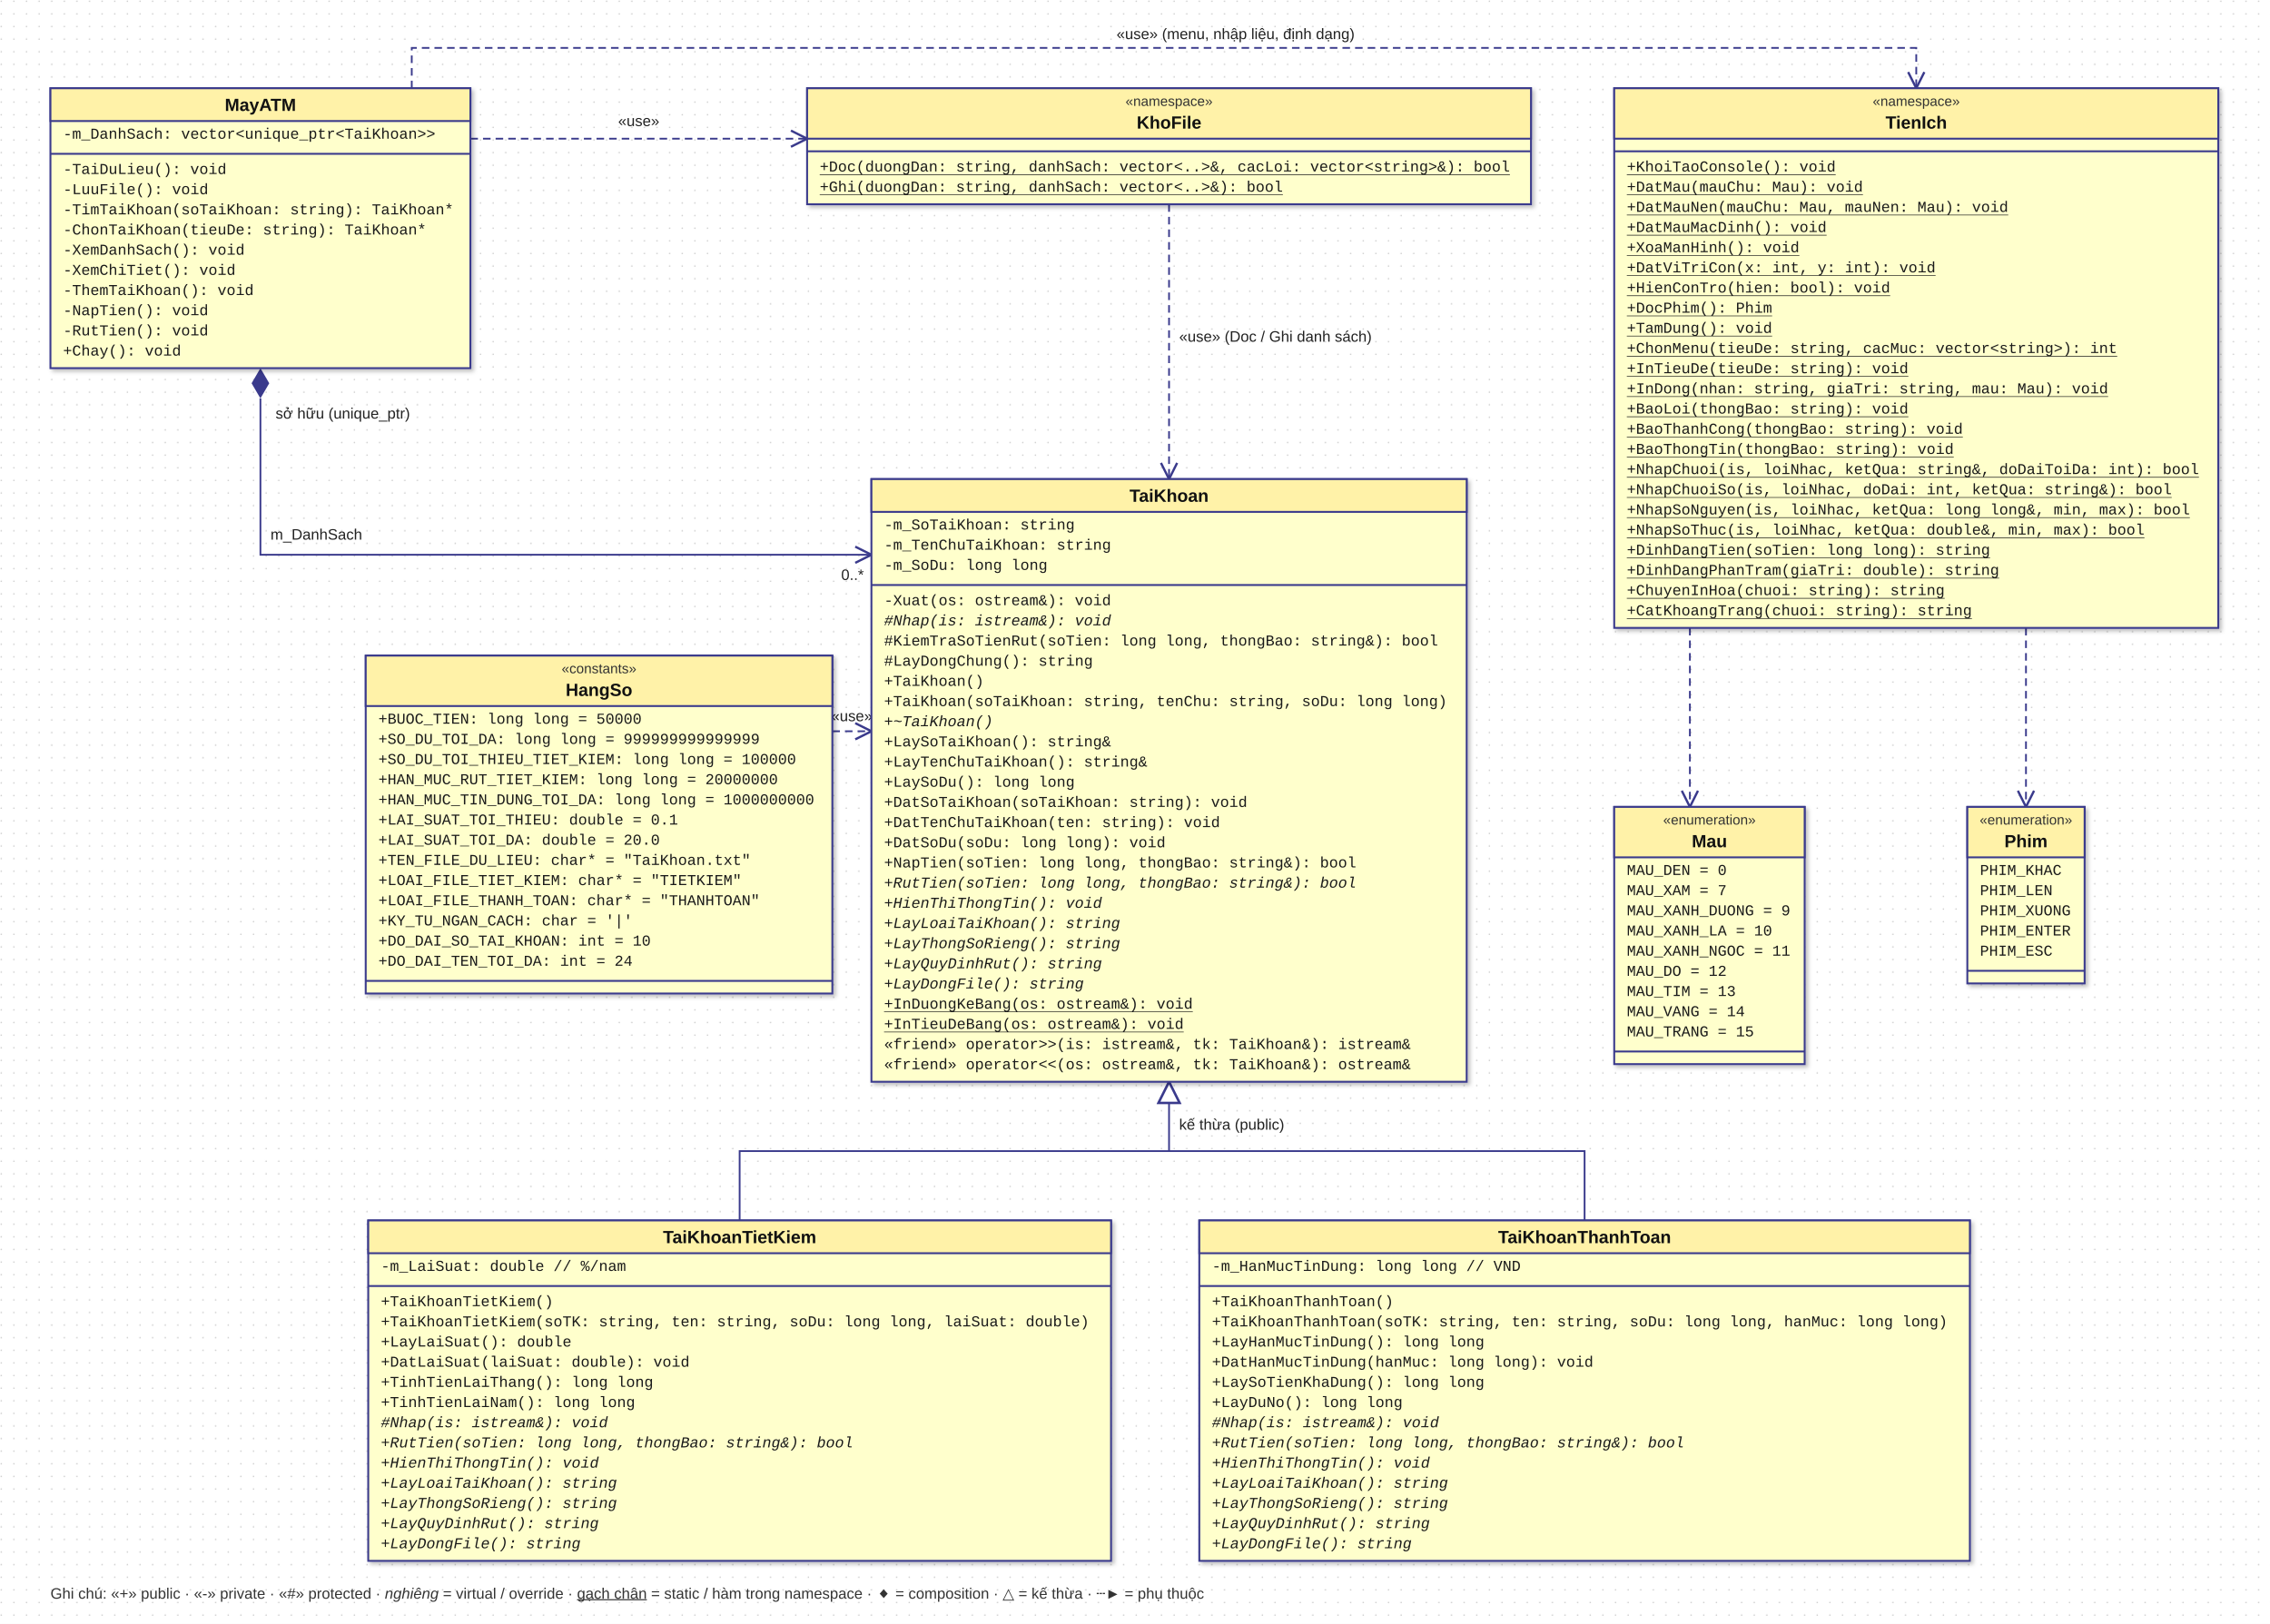
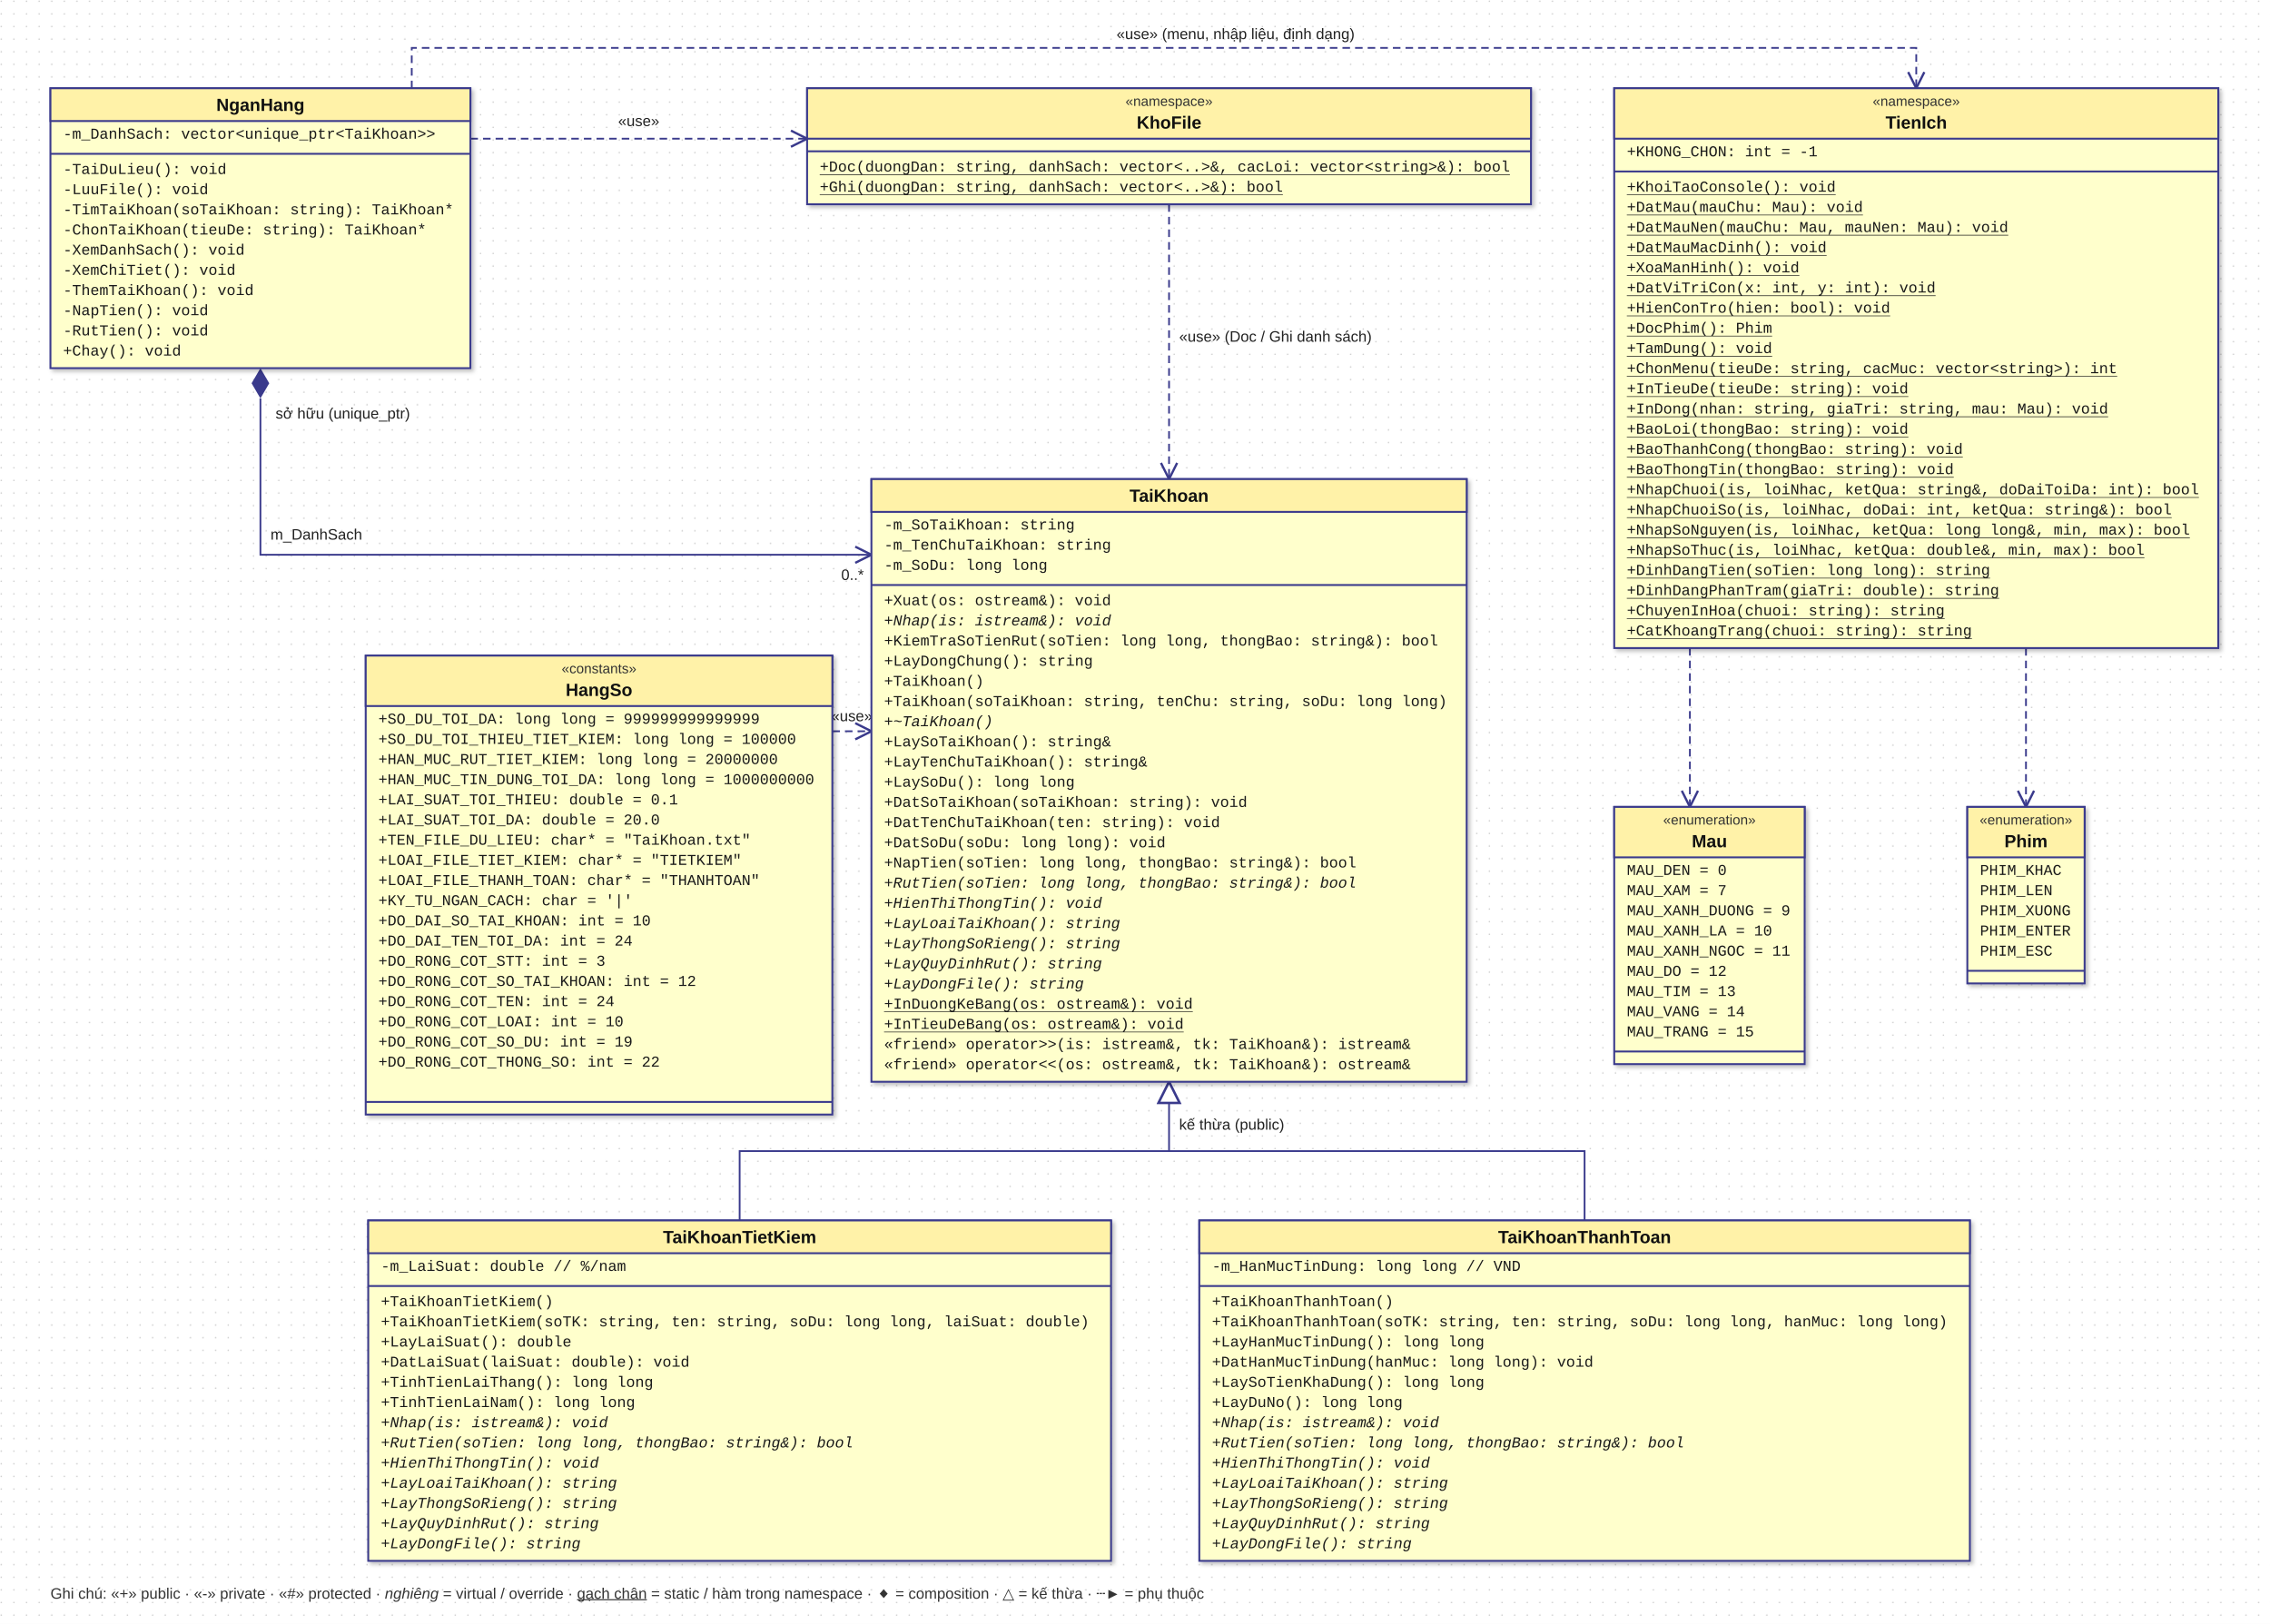
<svg xmlns="http://www.w3.org/2000/svg" viewBox="0 0 1800 1288" width="1800" height="1288">
  <style>
.m{font:12px Consolas,"Courier New",monospace;fill:#1a1a1a;white-space:pre}
.m.v{font-style:italic}
.m.u{text-decoration:underline}
.tt{font:bold 14px Arial,Helvetica,sans-serif;fill:#111}
.st{font:11px Arial,Helvetica,sans-serif;fill:#333}
.lb{font:12px Arial,Helvetica,sans-serif;fill:#222}
.ti{font:bold 20px Arial,Helvetica,sans-serif;fill:#111}
.lg{font:12px Arial,Helvetica,sans-serif;fill:#333}
</style>
  <defs>
    <filter id="sh" x="-5%" y="-5%" width="115%" height="115%">
      <feDropShadow dx="2" dy="2" stdDeviation="1.5" flood-color="#000" flood-opacity=".25" />
    </filter>
    <marker id="tri" viewBox="0 0 14 14" refX="13" refY="7" markerWidth="14" markerHeight="14" orient="auto">
      <path d="M1,1 L13,7 L1,13 Z" fill="#fff" stroke="#3A3A8C" stroke-width="1.4" />
    </marker>
    <marker id="arr" viewBox="0 0 12 12" refX="11" refY="6" markerWidth="11" markerHeight="11" orient="auto">
      <path d="M1,1 L11,6 L1,11" fill="none" stroke="#3A3A8C" stroke-width="1.4" />
    </marker>
    <marker id="dia" viewBox="0 0 16 12" refX="1" refY="6" markerWidth="16" markerHeight="12" orient="auto-start-reverse">
      <path d="M1,6 L8,1 L15,6 L8,11 Z" fill="#3A3A8C" stroke="#3A3A8C" />
    </marker>
    <pattern id="dots" width="10" height="10" patternUnits="userSpaceOnUse">
      <circle cx="1" cy="1" r=".6" fill="#ccc" />
    </pattern>
  </defs>
  <rect width="1800" height="1288" fill="#fff" />
  <rect width="1800" height="1288" fill="url(#dots)" />
  <text x="40" y="26" class="ti" style="display:none">Class Diagram</text>
  <path d="M586.5,968.0 L586.5,913.0 L1256.5,913.0 L1256.5,968.0" fill="none" stroke="#3A3A8C" stroke-width="1.4" />
  <path d="M927.0,913.0 L927.0,858.0" fill="none" stroke="#3A3A8C" stroke-width="1.4" marker-end="url(#tri)" />
  <text x="935.0" y="896" text-anchor="start" class="lb">kế thừa (public)</text>
  <polygon points="206.5,292 213.5,304 206.5,316 199.5,304" fill="#3A3A8C" />
  <path d="M206.5,316.0 L206.5,440.0 L691.0,440.0" fill="none" stroke="#3A3A8C" stroke-width="1.4" marker-end="url(#arr)" />
  <text x="214.5" y="428" text-anchor="start" class="lb">m_DanhSach</text>
  <text x="685" y="460" text-anchor="end" class="lb">0..*</text>
  <text x="218.5" y="332" text-anchor="start" class="lb">sở hữu (unique_ptr)</text>
  <path d="M373.0,110.0 L640.0,110.0" fill="none" stroke="#3A3A8C" stroke-width="1.4" stroke-dasharray="6 4" marker-end="url(#arr)" />
  <text x="506.5" y="100" text-anchor="middle" class="lb">«use»</text>
  <path d="M927.0,162.0 L927.0,380.0" fill="none" stroke="#3A3A8C" stroke-width="1.4" stroke-dasharray="6 4" marker-end="url(#arr)" />
  <text x="935.0" y="271.0" text-anchor="start" class="lb">«use» (Doc / Ghi danh sách)</text>
  <path d="M326.5,70.0 L326.5,38.0 L1519.5,38.0 L1519.5,70.0" fill="none" stroke="#3A3A8C" stroke-width="1.4" stroke-dasharray="6 4" marker-end="url(#arr)" />
  <text x="979.75" y="31" text-anchor="middle" class="lb">«use» (menu, nhập liệu, định dạng)</text>
-   <path d="M1340.0,498.0 L1340.0,640.0" fill="none" stroke="#3A3A8C" stroke-width="1.4" stroke-dasharray="6 4" marker-end="url(#arr)" />
-   <path d="M1606.5,498.0 L1606.5,640.0" fill="none" stroke="#3A3A8C" stroke-width="1.4" stroke-dasharray="6 4" marker-end="url(#arr)" />
+   <path d="M1340.0,514.0 L1340.0,640.0" fill="none" stroke="#3A3A8C" stroke-width="1.4" stroke-dasharray="6 4" marker-end="url(#arr)" />
+   <path d="M1606.5,514.0 L1606.5,640.0" fill="none" stroke="#3A3A8C" stroke-width="1.4" stroke-dasharray="6 4" marker-end="url(#arr)" />
  <path d="M660.0,580.0 L691.0,580.0" fill="none" stroke="#3A3A8C" stroke-width="1.4" stroke-dasharray="6 4" marker-end="url(#arr)" />
  <text x="675.5" y="572" text-anchor="middle" class="lb">«use»</text>
-   <g id="MayATM">
+   <g id="NganHang">
    <rect x="40" y="70" width="333" height="222" fill="#FFFFCC" stroke="#3A3A8C" stroke-width="1.5" filter="url(#sh)" />
    <rect x="40" y="70" width="333" height="26" fill="#FFF2A8" stroke="#3A3A8C" stroke-width="1.5" />
-     <text x="206.5" y="88" text-anchor="middle" class="tt">MayATM</text>
+     <text x="206.5" y="88" text-anchor="middle" class="tt">NganHang</text>
    <text x="50" y="110" class="m ">-m_DanhSach: vector&lt;unique_ptr&lt;TaiKhoan&gt;&gt;</text>
    <line x1="40" y1="122" x2="373" y2="122" stroke="#3A3A8C" stroke-width="1.5" />
    <text x="50" y="138" class="m ">-TaiDuLieu(): void</text>
    <text x="50" y="154" class="m ">-LuuFile(): void</text>
    <text x="50" y="170" class="m ">-TimTaiKhoan(soTaiKhoan: string): TaiKhoan*</text>
    <text x="50" y="186" class="m ">-ChonTaiKhoan(tieuDe: string): TaiKhoan*</text>
    <text x="50" y="202" class="m ">-XemDanhSach(): void</text>
    <text x="50" y="218" class="m ">-XemChiTiet(): void</text>
    <text x="50" y="234" class="m ">-ThemTaiKhoan(): void</text>
    <text x="50" y="250" class="m ">-NapTien(): void</text>
    <text x="50" y="266" class="m ">-RutTien(): void</text>
    <text x="50" y="282" class="m ">+Chay(): void</text>
  </g>
  <g id="KhoFile">
    <rect x="640" y="70" width="574" height="92" fill="#FFFFCC" stroke="#3A3A8C" stroke-width="1.5" filter="url(#sh)" />
    <rect x="640" y="70" width="574" height="40" fill="#FFF2A8" stroke="#3A3A8C" stroke-width="1.5" />
    <text x="927.0" y="84" text-anchor="middle" class="st">«namespace»</text>
    <text x="927.0" y="102" text-anchor="middle" class="tt">KhoFile</text>
    <line x1="640" y1="120" x2="1214" y2="120" stroke="#3A3A8C" stroke-width="1.5" />
    <text x="650" y="136" class="m u">+Doc(duongDan: string, danhSach: vector&lt;..&gt;&amp;, cacLoi: vector&lt;string&gt;&amp;): bool</text>
    <text x="650" y="152" class="m u">+Ghi(duongDan: string, danhSach: vector&lt;..&gt;&amp;): bool</text>
  </g>
  <g id="TaiKhoan">
    <rect x="691" y="380" width="472" height="478" fill="#FFFFCC" stroke="#3A3A8C" stroke-width="1.5" filter="url(#sh)" />
    <rect x="691" y="380" width="472" height="26" fill="#FFF2A8" stroke="#3A3A8C" stroke-width="1.5" />
    <text x="927.0" y="398" text-anchor="middle" class="tt">TaiKhoan</text>
    <text x="701" y="420" class="m ">-m_SoTaiKhoan: string</text>
    <text x="701" y="436" class="m ">-m_TenChuTaiKhoan: string</text>
    <text x="701" y="452" class="m ">-m_SoDu: long long</text>
    <line x1="691" y1="464" x2="1163" y2="464" stroke="#3A3A8C" stroke-width="1.5" />
-     <text x="701" y="480" class="m ">-Xuat(os: ostream&amp;): void</text>
-     <text x="701" y="496" class="m v">#Nhap(is: istream&amp;): void</text>
-     <text x="701" y="512" class="m ">#KiemTraSoTienRut(soTien: long long, thongBao: string&amp;): bool</text>
-     <text x="701" y="528" class="m ">#LayDongChung(): string</text>
+     <text x="701" y="480" class="m ">+Xuat(os: ostream&amp;): void</text>
+     <text x="701" y="496" class="m v">+Nhap(is: istream&amp;): void</text>
+     <text x="701" y="512" class="m ">+KiemTraSoTienRut(soTien: long long, thongBao: string&amp;): bool</text>
+     <text x="701" y="528" class="m ">+LayDongChung(): string</text>
    <text x="701" y="544" class="m ">+TaiKhoan()</text>
    <text x="701" y="560" class="m ">+TaiKhoan(soTaiKhoan: string, tenChu: string, soDu: long long)</text>
    <text x="701" y="576" class="m v">+~TaiKhoan()</text>
    <text x="701" y="592" class="m ">+LaySoTaiKhoan(): string&amp;</text>
    <text x="701" y="608" class="m ">+LayTenChuTaiKhoan(): string&amp;</text>
    <text x="701" y="624" class="m ">+LaySoDu(): long long</text>
    <text x="701" y="640" class="m ">+DatSoTaiKhoan(soTaiKhoan: string): void</text>
    <text x="701" y="656" class="m ">+DatTenChuTaiKhoan(ten: string): void</text>
    <text x="701" y="672" class="m ">+DatSoDu(soDu: long long): void</text>
    <text x="701" y="688" class="m ">+NapTien(soTien: long long, thongBao: string&amp;): bool</text>
    <text x="701" y="704" class="m v">+RutTien(soTien: long long, thongBao: string&amp;): bool</text>
    <text x="701" y="720" class="m v">+HienThiThongTin(): void</text>
    <text x="701" y="736" class="m v">+LayLoaiTaiKhoan(): string</text>
    <text x="701" y="752" class="m v">+LayThongSoRieng(): string</text>
    <text x="701" y="768" class="m v">+LayQuyDinhRut(): string</text>
    <text x="701" y="784" class="m v">+LayDongFile(): string</text>
    <text x="701" y="800" class="m u">+InDuongKeBang(os: ostream&amp;): void</text>
    <text x="701" y="816" class="m u">+InTieuDeBang(os: ostream&amp;): void</text>
    <text x="701" y="832" class="m ">«friend» operator&gt;&gt;(is: istream&amp;, tk: TaiKhoan&amp;): istream&amp;</text>
    <text x="701" y="848" class="m ">«friend» operator&lt;&lt;(os: ostream&amp;, tk: TaiKhoan&amp;): ostream&amp;</text>
  </g>
  <g id="TienIch">
-     <rect x="1280" y="70" width="479" height="428" fill="#FFFFCC" stroke="#3A3A8C" stroke-width="1.5" filter="url(#sh)" />
+     <rect x="1280" y="70" width="479" height="444" fill="#FFFFCC" stroke="#3A3A8C" stroke-width="1.5" filter="url(#sh)" />
    <rect x="1280" y="70" width="479" height="40" fill="#FFF2A8" stroke="#3A3A8C" stroke-width="1.5" />
    <text x="1519.5" y="84" text-anchor="middle" class="st">«namespace»</text>
    <text x="1519.5" y="102" text-anchor="middle" class="tt">TienIch</text>
-     <line x1="1280" y1="120" x2="1759" y2="120" stroke="#3A3A8C" stroke-width="1.5" />
-     <text x="1290" y="136" class="m u">+KhoiTaoConsole(): void</text>
-     <text x="1290" y="152" class="m u">+DatMau(mauChu: Mau): void</text>
-     <text x="1290" y="168" class="m u">+DatMauNen(mauChu: Mau, mauNen: Mau): void</text>
-     <text x="1290" y="184" class="m u">+DatMauMacDinh(): void</text>
-     <text x="1290" y="200" class="m u">+XoaManHinh(): void</text>
-     <text x="1290" y="216" class="m u">+DatViTriCon(x: int, y: int): void</text>
-     <text x="1290" y="232" class="m u">+HienConTro(hien: bool): void</text>
-     <text x="1290" y="248" class="m u">+DocPhim(): Phim</text>
-     <text x="1290" y="264" class="m u">+TamDung(): void</text>
-     <text x="1290" y="280" class="m u">+ChonMenu(tieuDe: string, cacMuc: vector&lt;string&gt;): int</text>
-     <text x="1290" y="296" class="m u">+InTieuDe(tieuDe: string): void</text>
-     <text x="1290" y="312" class="m u">+InDong(nhan: string, giaTri: string, mau: Mau): void</text>
-     <text x="1290" y="328" class="m u">+BaoLoi(thongBao: string): void</text>
-     <text x="1290" y="344" class="m u">+BaoThanhCong(thongBao: string): void</text>
-     <text x="1290" y="360" class="m u">+BaoThongTin(thongBao: string): void</text>
-     <text x="1290" y="376" class="m u">+NhapChuoi(is, loiNhac, ketQua: string&amp;, doDaiToiDa: int): bool</text>
-     <text x="1290" y="392" class="m u">+NhapChuoiSo(is, loiNhac, doDai: int, ketQua: string&amp;): bool</text>
-     <text x="1290" y="408" class="m u">+NhapSoNguyen(is, loiNhac, ketQua: long long&amp;, min, max): bool</text>
-     <text x="1290" y="424" class="m u">+NhapSoThuc(is, loiNhac, ketQua: double&amp;, min, max): bool</text>
-     <text x="1290" y="440" class="m u">+DinhDangTien(soTien: long long): string</text>
-     <text x="1290" y="456" class="m u">+DinhDangPhanTram(giaTri: double): string</text>
-     <text x="1290" y="472" class="m u">+ChuyenInHoa(chuoi: string): string</text>
-     <text x="1290" y="488" class="m u">+CatKhoangTrang(chuoi: string): string</text>
+     <line x1="1280" y1="136" x2="1759" y2="136" stroke="#3A3A8C" stroke-width="1.5" />
+     <text x="1290" y="124" class="m ">+KHONG_CHON: int = -1</text>
+     <text x="1290" y="152" class="m u">+KhoiTaoConsole(): void</text>
+     <text x="1290" y="168" class="m u">+DatMau(mauChu: Mau): void</text>
+     <text x="1290" y="184" class="m u">+DatMauNen(mauChu: Mau, mauNen: Mau): void</text>
+     <text x="1290" y="200" class="m u">+DatMauMacDinh(): void</text>
+     <text x="1290" y="216" class="m u">+XoaManHinh(): void</text>
+     <text x="1290" y="232" class="m u">+DatViTriCon(x: int, y: int): void</text>
+     <text x="1290" y="248" class="m u">+HienConTro(hien: bool): void</text>
+     <text x="1290" y="264" class="m u">+DocPhim(): Phim</text>
+     <text x="1290" y="280" class="m u">+TamDung(): void</text>
+     <text x="1290" y="296" class="m u">+ChonMenu(tieuDe: string, cacMuc: vector&lt;string&gt;): int</text>
+     <text x="1290" y="312" class="m u">+InTieuDe(tieuDe: string): void</text>
+     <text x="1290" y="328" class="m u">+InDong(nhan: string, giaTri: string, mau: Mau): void</text>
+     <text x="1290" y="344" class="m u">+BaoLoi(thongBao: string): void</text>
+     <text x="1290" y="360" class="m u">+BaoThanhCong(thongBao: string): void</text>
+     <text x="1290" y="376" class="m u">+BaoThongTin(thongBao: string): void</text>
+     <text x="1290" y="392" class="m u">+NhapChuoi(is, loiNhac, ketQua: string&amp;, doDaiToiDa: int): bool</text>
+     <text x="1290" y="408" class="m u">+NhapChuoiSo(is, loiNhac, doDai: int, ketQua: string&amp;): bool</text>
+     <text x="1290" y="424" class="m u">+NhapSoNguyen(is, loiNhac, ketQua: long long&amp;, min, max): bool</text>
+     <text x="1290" y="440" class="m u">+NhapSoThuc(is, loiNhac, ketQua: double&amp;, min, max): bool</text>
+     <text x="1290" y="456" class="m u">+DinhDangTien(soTien: long long): string</text>
+     <text x="1290" y="472" class="m u">+DinhDangPhanTram(giaTri: double): string</text>
+     <text x="1290" y="488" class="m u">+ChuyenInHoa(chuoi: string): string</text>
+     <text x="1290" y="504" class="m u">+CatKhoangTrang(chuoi: string): string</text>
  </g>
  <g id="Mau">
    <rect x="1280" y="640" width="151" height="204" fill="#FFFFCC" stroke="#3A3A8C" stroke-width="1.5" filter="url(#sh)" />
    <rect x="1280" y="640" width="151" height="40" fill="#FFF2A8" stroke="#3A3A8C" stroke-width="1.5" />
    <text x="1355.5" y="654" text-anchor="middle" class="st">«enumeration»</text>
    <text x="1355.5" y="672" text-anchor="middle" class="tt">Mau</text>
    <text x="1290" y="694" class="m ">MAU_DEN = 0</text>
    <text x="1290" y="710" class="m ">MAU_XAM = 7</text>
    <text x="1290" y="726" class="m ">MAU_XANH_DUONG = 9</text>
    <text x="1290" y="742" class="m ">MAU_XANH_LA = 10</text>
    <text x="1290" y="758" class="m ">MAU_XANH_NGOC = 11</text>
    <text x="1290" y="774" class="m ">MAU_DO = 12</text>
    <text x="1290" y="790" class="m ">MAU_TIM = 13</text>
    <text x="1290" y="806" class="m ">MAU_VANG = 14</text>
    <text x="1290" y="822" class="m ">MAU_TRANG = 15</text>
    <line x1="1280" y1="834" x2="1431" y2="834" stroke="#3A3A8C" stroke-width="1.5" />
  </g>
  <g id="Phim">
    <rect x="1560" y="640" width="93" height="140" fill="#FFFFCC" stroke="#3A3A8C" stroke-width="1.5" filter="url(#sh)" />
    <rect x="1560" y="640" width="93" height="40" fill="#FFF2A8" stroke="#3A3A8C" stroke-width="1.5" />
    <text x="1606.5" y="654" text-anchor="middle" class="st">«enumeration»</text>
    <text x="1606.5" y="672" text-anchor="middle" class="tt">Phim</text>
    <text x="1570" y="694" class="m ">PHIM_KHAC</text>
    <text x="1570" y="710" class="m ">PHIM_LEN</text>
    <text x="1570" y="726" class="m ">PHIM_XUONG</text>
    <text x="1570" y="742" class="m ">PHIM_ENTER</text>
    <text x="1570" y="758" class="m ">PHIM_ESC</text>
    <line x1="1560" y1="770" x2="1653" y2="770" stroke="#3A3A8C" stroke-width="1.5" />
  </g>
  <g id="HangSo">
-     <rect x="290" y="520" width="370" height="268" fill="#FFFFCC" stroke="#3A3A8C" stroke-width="1.5" filter="url(#sh)" />
+     <rect x="290" y="520" width="370" height="364" fill="#FFFFCC" stroke="#3A3A8C" stroke-width="1.5" filter="url(#sh)" />
    <rect x="290" y="520" width="370" height="40" fill="#FFF2A8" stroke="#3A3A8C" stroke-width="1.5" />
    <text x="475.0" y="534" text-anchor="middle" class="st">«constants»</text>
    <text x="475.0" y="552" text-anchor="middle" class="tt">HangSo</text>
-     <text x="300" y="574" class="m ">+BUOC_TIEN: long long = 50000</text>
-     <text x="300" y="590" class="m ">+SO_DU_TOI_DA: long long = 999999999999999</text>
-     <text x="300" y="606" class="m ">+SO_DU_TOI_THIEU_TIET_KIEM: long long = 100000</text>
-     <text x="300" y="622" class="m ">+HAN_MUC_RUT_TIET_KIEM: long long = 20000000</text>
-     <text x="300" y="638" class="m ">+HAN_MUC_TIN_DUNG_TOI_DA: long long = 1000000000</text>
-     <text x="300" y="654" class="m ">+LAI_SUAT_TOI_THIEU: double = 0.1</text>
-     <text x="300" y="670" class="m ">+LAI_SUAT_TOI_DA: double = 20.0</text>
-     <text x="300" y="686" class="m ">+TEN_FILE_DU_LIEU: char* = "TaiKhoan.txt"</text>
-     <text x="300" y="702" class="m ">+LOAI_FILE_TIET_KIEM: char* = "TIETKIEM"</text>
-     <text x="300" y="718" class="m ">+LOAI_FILE_THANH_TOAN: char* = "THANHTOAN"</text>
-     <text x="300" y="734" class="m ">+KY_TU_NGAN_CACH: char = '|'</text>
-     <text x="300" y="750" class="m ">+DO_DAI_SO_TAI_KHOAN: int = 10</text>
-     <text x="300" y="766" class="m ">+DO_DAI_TEN_TOI_DA: int = 24</text>
-     <line x1="290" y1="778" x2="660" y2="778" stroke="#3A3A8C" stroke-width="1.5" />
+     <text x="300" y="574" class="m ">+SO_DU_TOI_DA: long long = 999999999999999</text>
+     <text x="300" y="590" class="m ">+SO_DU_TOI_THIEU_TIET_KIEM: long long = 100000</text>
+     <text x="300" y="606" class="m ">+HAN_MUC_RUT_TIET_KIEM: long long = 20000000</text>
+     <text x="300" y="622" class="m ">+HAN_MUC_TIN_DUNG_TOI_DA: long long = 1000000000</text>
+     <text x="300" y="638" class="m ">+LAI_SUAT_TOI_THIEU: double = 0.1</text>
+     <text x="300" y="654" class="m ">+LAI_SUAT_TOI_DA: double = 20.0</text>
+     <text x="300" y="670" class="m ">+TEN_FILE_DU_LIEU: char* = "TaiKhoan.txt"</text>
+     <text x="300" y="686" class="m ">+LOAI_FILE_TIET_KIEM: char* = "TIETKIEM"</text>
+     <text x="300" y="702" class="m ">+LOAI_FILE_THANH_TOAN: char* = "THANHTOAN"</text>
+     <text x="300" y="718" class="m ">+KY_TU_NGAN_CACH: char = '|'</text>
+     <text x="300" y="734" class="m ">+DO_DAI_SO_TAI_KHOAN: int = 10</text>
+     <text x="300" y="750" class="m ">+DO_DAI_TEN_TOI_DA: int = 24</text>
+     <text x="300" y="766" class="m ">+DO_RONG_COT_STT: int = 3</text>
+     <text x="300" y="782" class="m ">+DO_RONG_COT_SO_TAI_KHOAN: int = 12</text>
+     <text x="300" y="798" class="m ">+DO_RONG_COT_TEN: int = 24</text>
+     <text x="300" y="814" class="m ">+DO_RONG_COT_LOAI: int = 10</text>
+     <text x="300" y="830" class="m ">+DO_RONG_COT_SO_DU: int = 19</text>
+     <text x="300" y="846" class="m ">+DO_RONG_COT_THONG_SO: int = 22</text>
+     <line x1="290" y1="874" x2="660" y2="874" stroke="#3A3A8C" stroke-width="1.5" />
  </g>
  <g id="TietKiem">
    <rect x="292" y="968" width="589" height="270" fill="#FFFFCC" stroke="#3A3A8C" stroke-width="1.5" filter="url(#sh)" />
    <rect x="292" y="968" width="589" height="26" fill="#FFF2A8" stroke="#3A3A8C" stroke-width="1.5" />
    <text x="586.5" y="986" text-anchor="middle" class="tt">TaiKhoanTietKiem</text>
    <text x="302" y="1008" class="m ">-m_LaiSuat: double  // %/nam</text>
    <line x1="292" y1="1020" x2="881" y2="1020" stroke="#3A3A8C" stroke-width="1.5" />
    <text x="302" y="1036" class="m ">+TaiKhoanTietKiem()</text>
    <text x="302" y="1052" class="m ">+TaiKhoanTietKiem(soTK: string, ten: string, soDu: long long, laiSuat: double)</text>
    <text x="302" y="1068" class="m ">+LayLaiSuat(): double</text>
    <text x="302" y="1084" class="m ">+DatLaiSuat(laiSuat: double): void</text>
    <text x="302" y="1100" class="m ">+TinhTienLaiThang(): long long</text>
    <text x="302" y="1116" class="m ">+TinhTienLaiNam(): long long</text>
-     <text x="302" y="1132" class="m v">#Nhap(is: istream&amp;): void</text>
+     <text x="302" y="1132" class="m v">+Nhap(is: istream&amp;): void</text>
    <text x="302" y="1148" class="m v">+RutTien(soTien: long long, thongBao: string&amp;): bool</text>
    <text x="302" y="1164" class="m v">+HienThiThongTin(): void</text>
    <text x="302" y="1180" class="m v">+LayLoaiTaiKhoan(): string</text>
    <text x="302" y="1196" class="m v">+LayThongSoRieng(): string</text>
    <text x="302" y="1212" class="m v">+LayQuyDinhRut(): string</text>
    <text x="302" y="1228" class="m v">+LayDongFile(): string</text>
  </g>
  <g id="ThanhToan">
    <rect x="951" y="968" width="611" height="270" fill="#FFFFCC" stroke="#3A3A8C" stroke-width="1.5" filter="url(#sh)" />
    <rect x="951" y="968" width="611" height="26" fill="#FFF2A8" stroke="#3A3A8C" stroke-width="1.5" />
    <text x="1256.5" y="986" text-anchor="middle" class="tt">TaiKhoanThanhToan</text>
    <text x="961" y="1008" class="m ">-m_HanMucTinDung: long long  // VND</text>
    <line x1="951" y1="1020" x2="1562" y2="1020" stroke="#3A3A8C" stroke-width="1.5" />
    <text x="961" y="1036" class="m ">+TaiKhoanThanhToan()</text>
    <text x="961" y="1052" class="m ">+TaiKhoanThanhToan(soTK: string, ten: string, soDu: long long, hanMuc: long long)</text>
    <text x="961" y="1068" class="m ">+LayHanMucTinDung(): long long</text>
    <text x="961" y="1084" class="m ">+DatHanMucTinDung(hanMuc: long long): void</text>
    <text x="961" y="1100" class="m ">+LaySoTienKhaDung(): long long</text>
    <text x="961" y="1116" class="m ">+LayDuNo(): long long</text>
-     <text x="961" y="1132" class="m v">#Nhap(is: istream&amp;): void</text>
+     <text x="961" y="1132" class="m v">+Nhap(is: istream&amp;): void</text>
    <text x="961" y="1148" class="m v">+RutTien(soTien: long long, thongBao: string&amp;): bool</text>
    <text x="961" y="1164" class="m v">+HienThiThongTin(): void</text>
    <text x="961" y="1180" class="m v">+LayLoaiTaiKhoan(): string</text>
    <text x="961" y="1196" class="m v">+LayThongSoRieng(): string</text>
    <text x="961" y="1212" class="m v">+LayQuyDinhRut(): string</text>
    <text x="961" y="1228" class="m v">+LayDongFile(): string</text>
  </g>
  <text x="40" y="1268" class="lg">Ghi chú: «+» public · «-» private · «#» protected · <tspan font-style="italic">nghiêng</tspan> = virtual / override · <tspan text-decoration="underline">gạch chân</tspan> = static / hàm trong namespace · ◆ = composition · △ = kế thừa · ┄► = phụ thuộc</text>
</svg>
